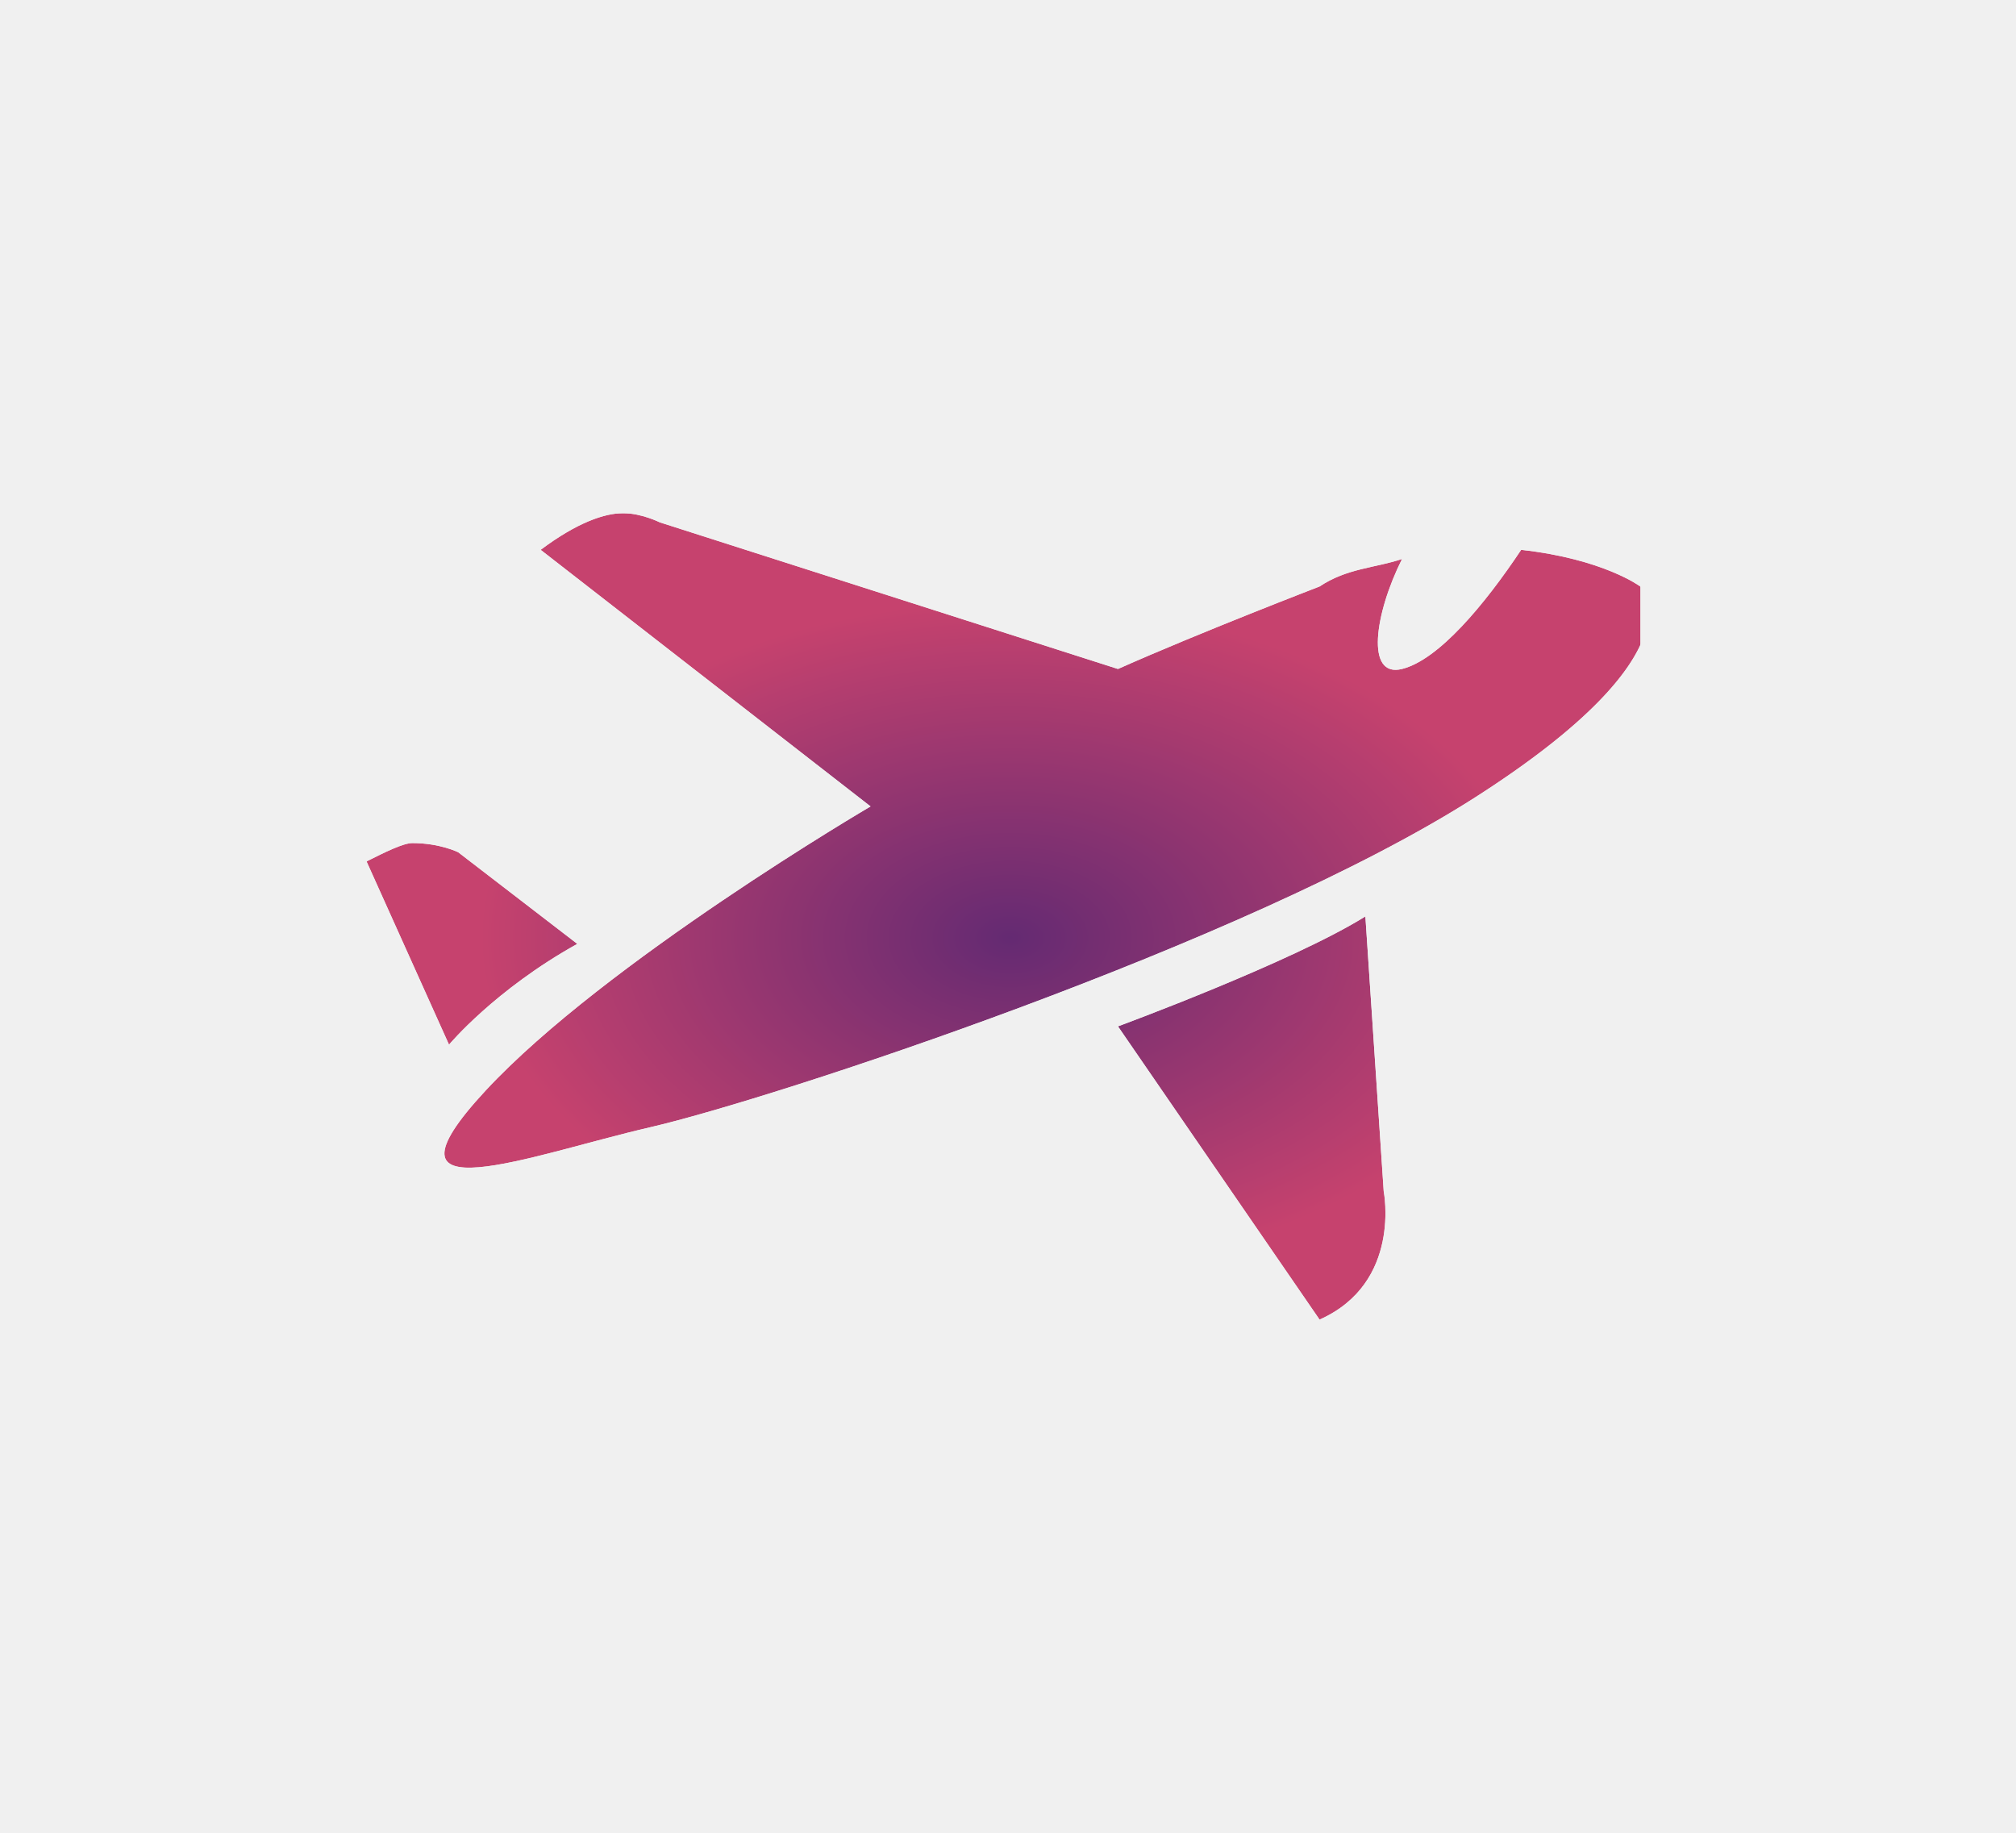
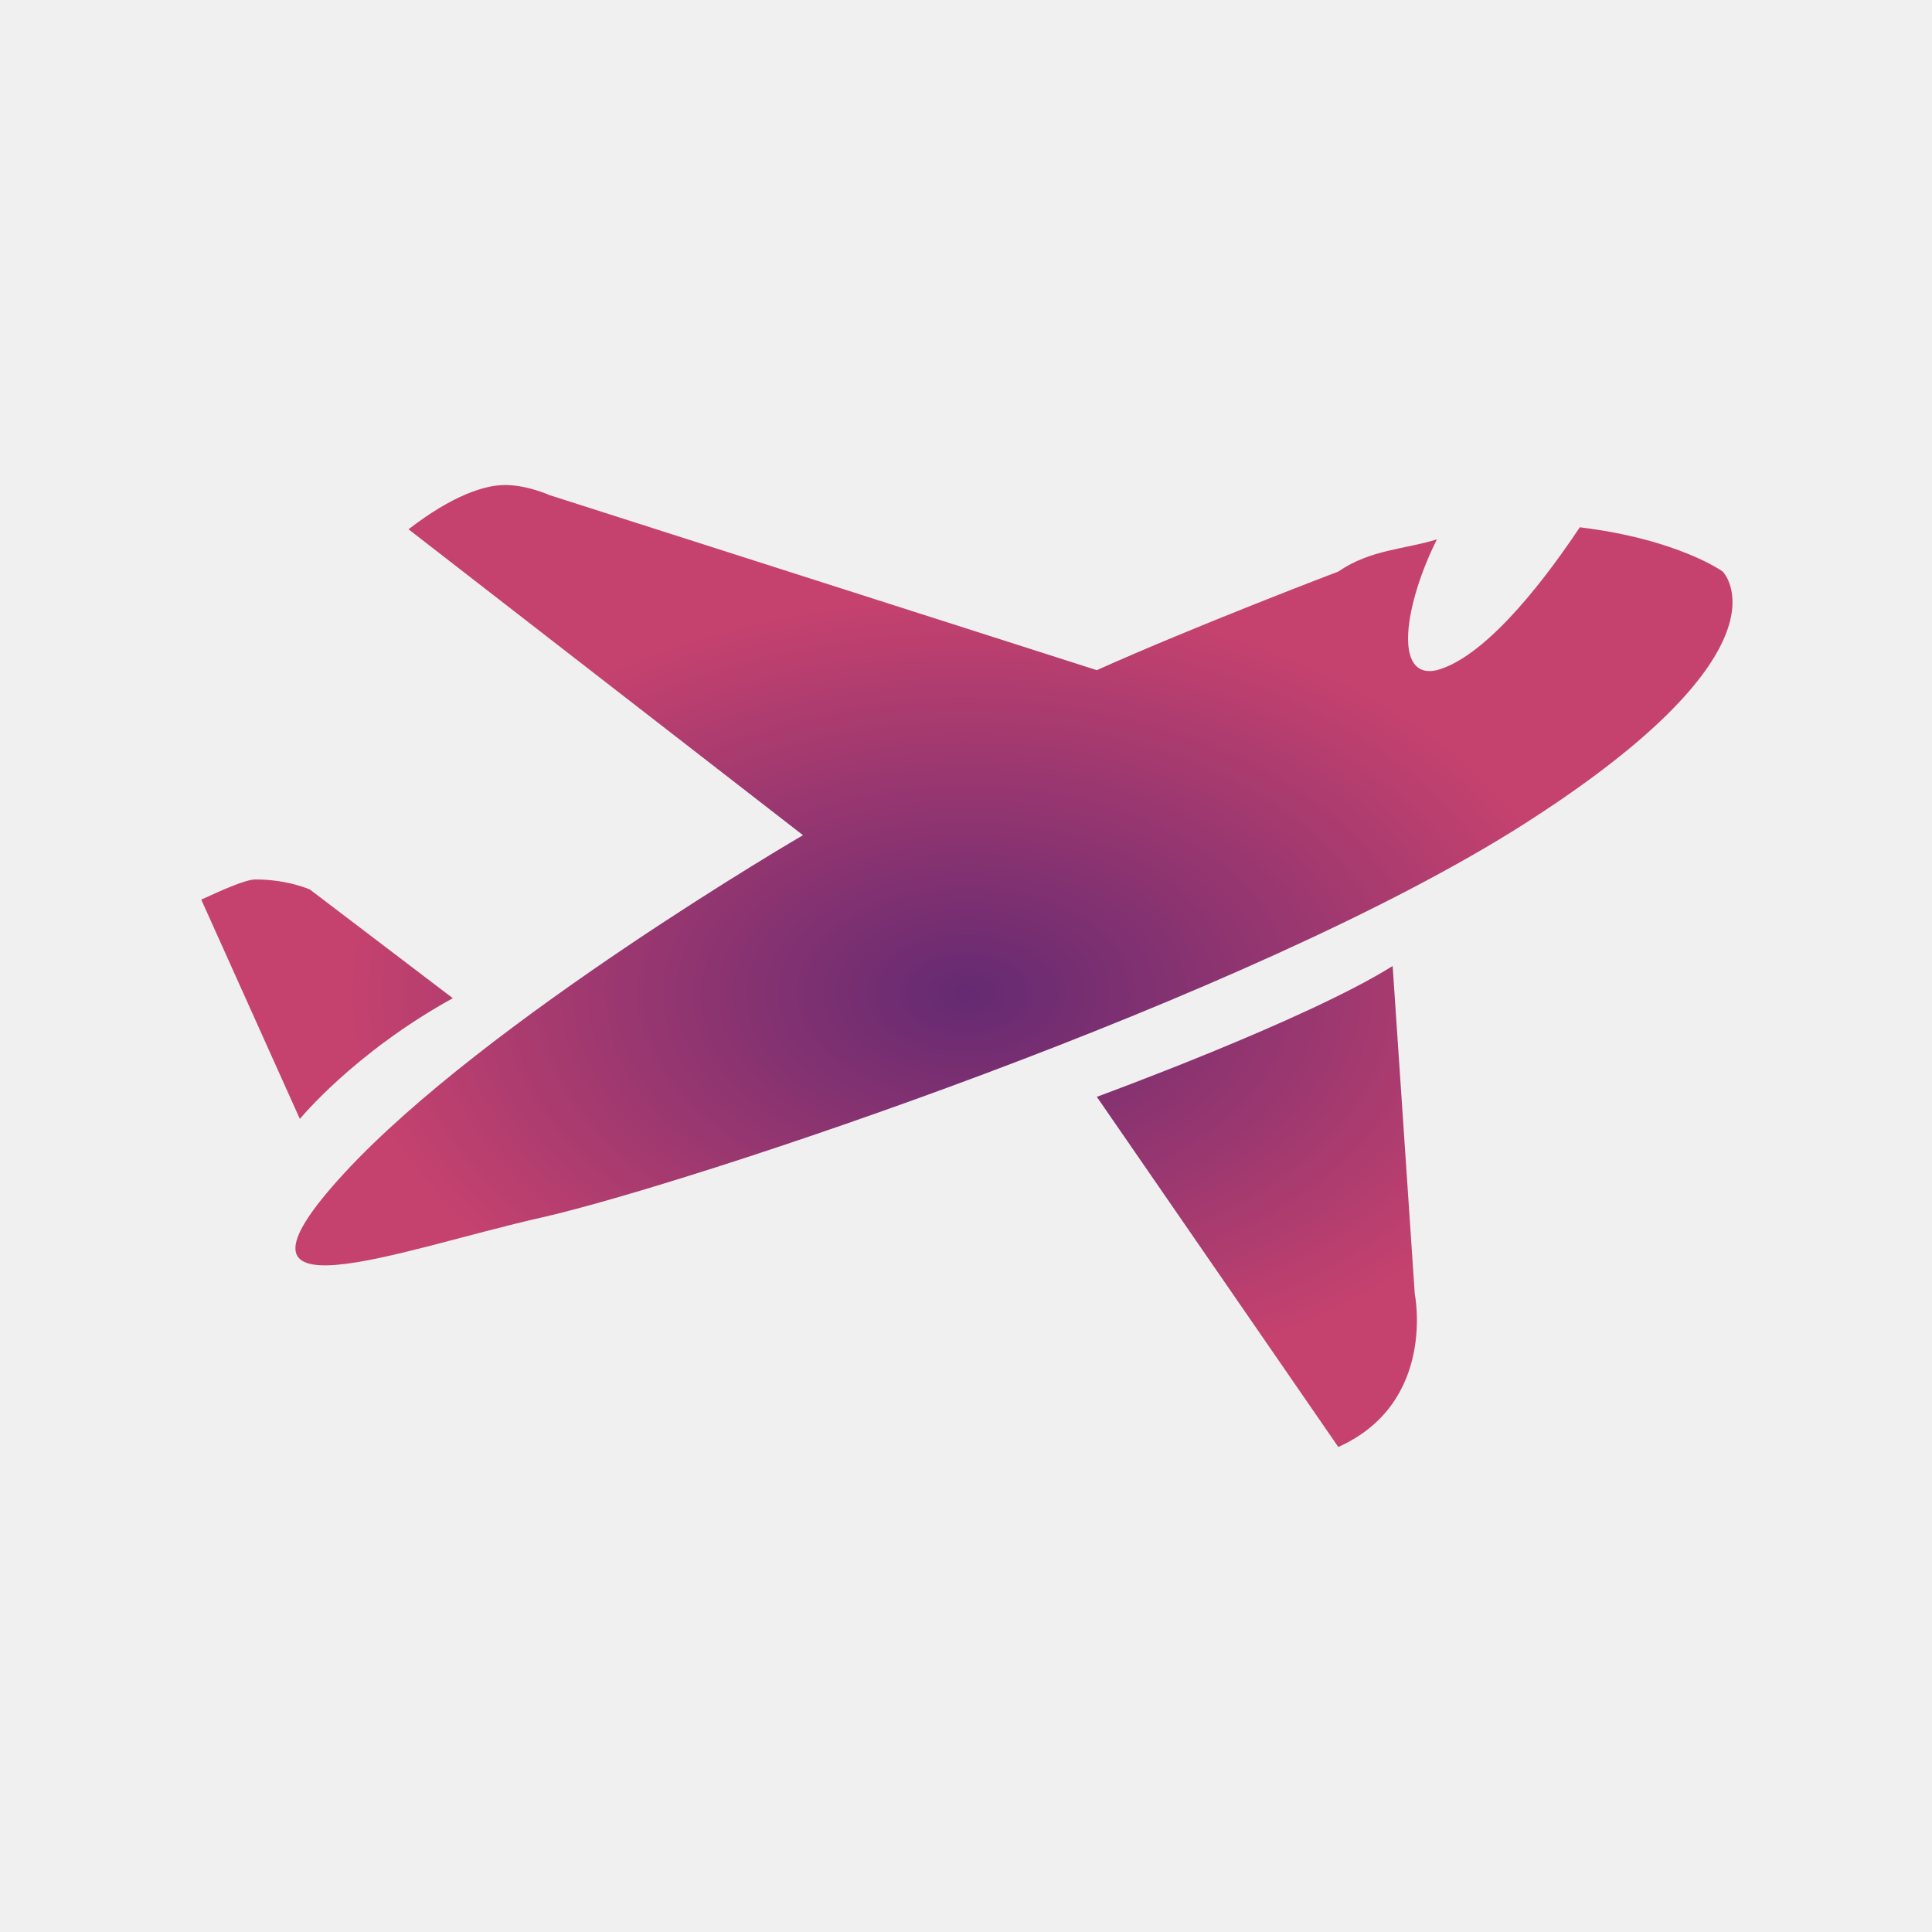
- <svg xmlns="http://www.w3.org/2000/svg" version="1.1" id="圖層_1" x="0px" y="0px" viewBox="0 0 22 20" style="enable-background:new 0 0 22 20;" xml:space="preserve">
+ <svg xmlns="http://www.w3.org/2000/svg" version="1.1" id="圖層_1" x="0px" y="0px" viewBox="0 0 96 96" style="enable-background:new 0 0 96 96;" xml:space="preserve">
  <style type="text/css">
- 	.st0{fill-rule:evenodd;clip-rule:evenodd;fill:#FFFFFF;filter:url(#Adobe_OpacityMaskFilter);}
- 	.st1{mask:url(#mask0_2_);}
- 	.st2{fill-rule:evenodd;clip-rule:evenodd;fill:url(#SVGID_1_);}
+ 	.st0{fill:url(#SVGID_1_);}
</style>
-   <defs>
-     <filter id="Adobe_OpacityMaskFilter" filterUnits="userSpaceOnUse" x="4" y="5.6" width="13.9" height="8.9">
-       <feColorMatrix type="matrix" values="1 0 0 0 0  0 1 0 0 0  0 0 1 0 0  0 0 0 1 0" />
-     </filter>
-   </defs>
-   <mask maskUnits="userSpaceOnUse" x="4" y="5.6" width="13.9" height="8.9" id="mask0_2_">
-     <path class="st0" d="M5.9,6l3.6,2.8c0,0-2.9,1.7-4.2,3.1c-1.3,1.4,0.5,0.7,1.8,0.4c1.3-0.3,6.5-2,9-3.6c2.5-1.6,1.8-2.3,1.8-2.3   S17.5,6.1,16.6,6c-0.4,0.6-0.9,1.2-1.3,1.3c-0.4,0.1-0.3-0.6,0-1.2c-0.3,0.1-0.6,0.1-0.9,0.3c0,0-1.3,0.5-2.2,0.9l-5-1.6   c0,0-0.2-0.1-0.4-0.1C6.6,5.6,6.3,5.7,5.9,6z M4,9.4l0.9,2c0,0,0.5-0.6,1.4-1.1L5,9.3c0,0-0.2-0.1-0.5-0.1C4.4,9.2,4.2,9.3,4,9.4z    M12.2,11.2l2.2,3.2c0.9-0.4,0.7-1.4,0.7-1.4l-0.2-3C14.1,10.5,12.2,11.2,12.2,11.2z" />
-   </mask>
-   <g class="st1">
-     <radialGradient id="SVGID_1_" cx="-366.883" cy="510.535" r="0.592" gradientTransform="matrix(9.6929 0 0 -6.1812 3567.157 3165.967)" gradientUnits="userSpaceOnUse">
+   <g>
+     <radialGradient id="SVGID_1_" cx="-543.329" cy="-172.689" r="3.216" gradientTransform="matrix(9.6929 0 0 6.1812 5314.43 1116.789)" gradientUnits="userSpaceOnUse">
      <stop offset="0" style="stop-color:#642A72" />
      <stop offset="1" style="stop-color:#C6426E" />
    </radialGradient>
-     <path class="st2" d="M5.9,6l3.6,2.8c0,0-2.9,1.7-4.2,3.1c-1.3,1.4,0.5,0.7,1.8,0.4c1.3-0.3,6.5-2,9-3.6c2.5-1.6,1.8-2.3,1.8-2.3   S17.5,6.1,16.6,6c-0.4,0.6-0.9,1.2-1.3,1.3c-0.4,0.1-0.3-0.6,0-1.2c-0.3,0.1-0.6,0.1-0.9,0.3c0,0-1.3,0.5-2.2,0.9l-5-1.6   c0,0-0.2-0.1-0.4-0.1C6.6,5.6,6.3,5.7,5.9,6z M4,9.4l0.9,2c0,0,0.5-0.6,1.4-1.1L5,9.3c0,0-0.2-0.1-0.5-0.1C4.4,9.2,4.2,9.3,4,9.4z    M12.2,11.2l2.2,3.2c0.9-0.4,0.7-1.4,0.7-1.4l-0.2-3C14.1,10.5,12.2,11.2,12.2,11.2z" />
+     <path class="st0" d="M20.3,26.3l19.6,15.2c0,0-15.8,9.2-22.8,16.8s2.7,3.8,9.8,2.2c7.1-1.6,35.3-10.9,48.9-19.6s9.8-12.5,9.8-12.5   s-2.2-1.6-7.1-2.2c-2.2,3.3-4.9,6.5-7.1,7.1c-2.2,0.5-1.6-3.3,0-6.5c-1.6,0.5-3.3,0.5-4.9,1.6c0,0-7.1,2.7-12,4.9l-27.2-8.7   c0,0-1.1-0.5-2.2-0.5C24.1,24.1,22.5,24.6,20.3,26.3z M10,44.7l4.9,10.9c0,0,2.7-3.3,7.6-6l-7.1-5.4c0,0-1.1-0.5-2.7-0.5   C12.2,43.7,11.1,44.2,10,44.7z M54.5,54.5l12,17.4c4.9-2.2,3.8-7.6,3.8-7.6L69.2,48C64.9,50.7,54.5,54.5,54.5,54.5z" />
  </g>
</svg>
